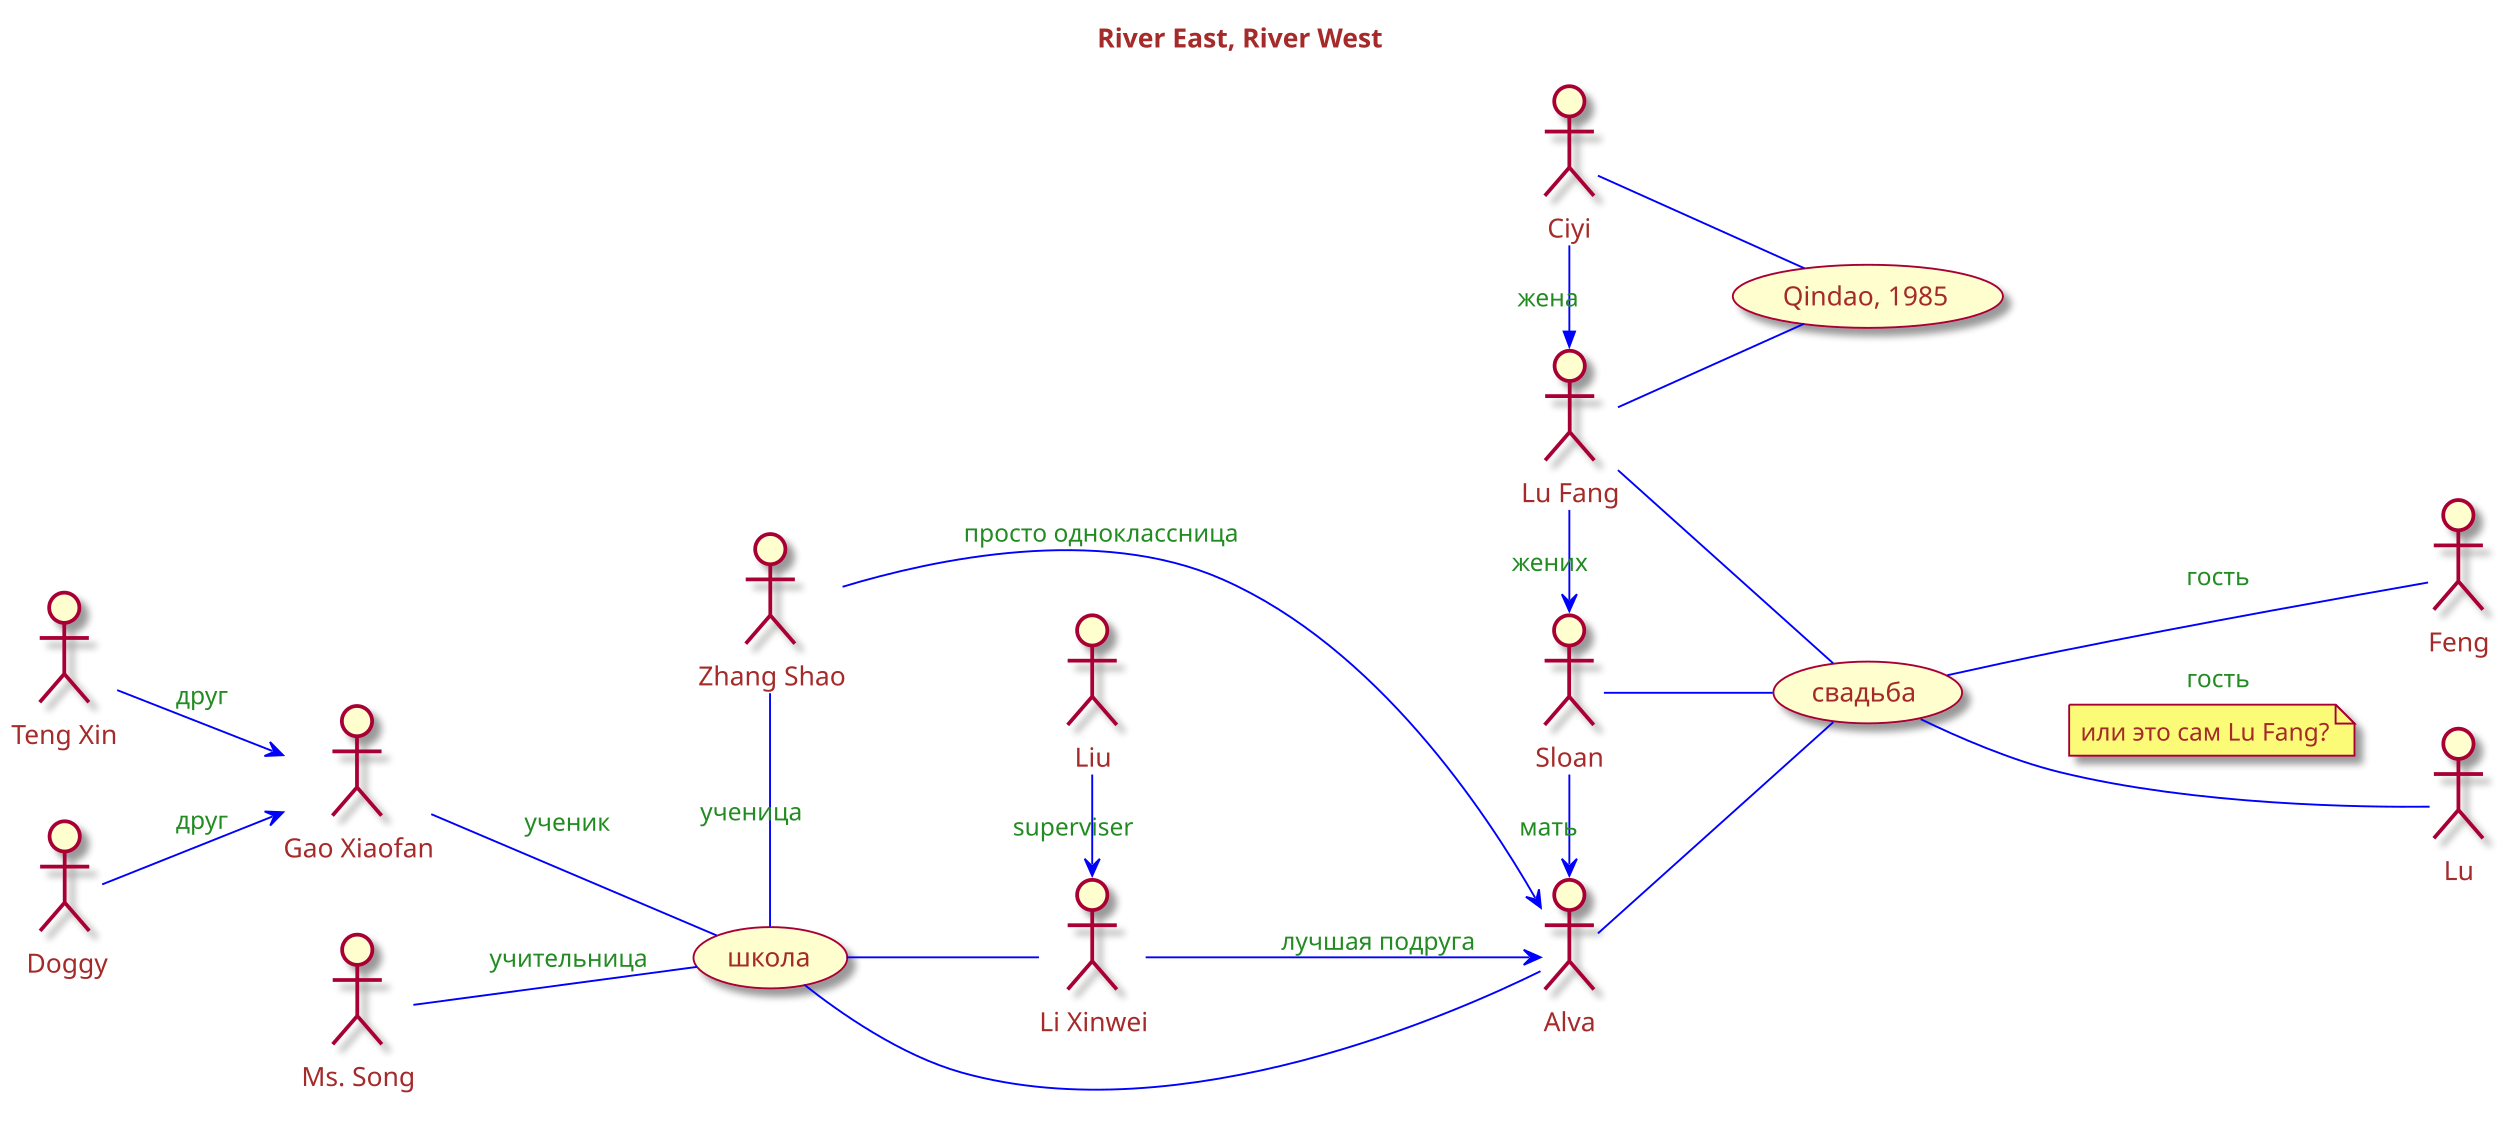
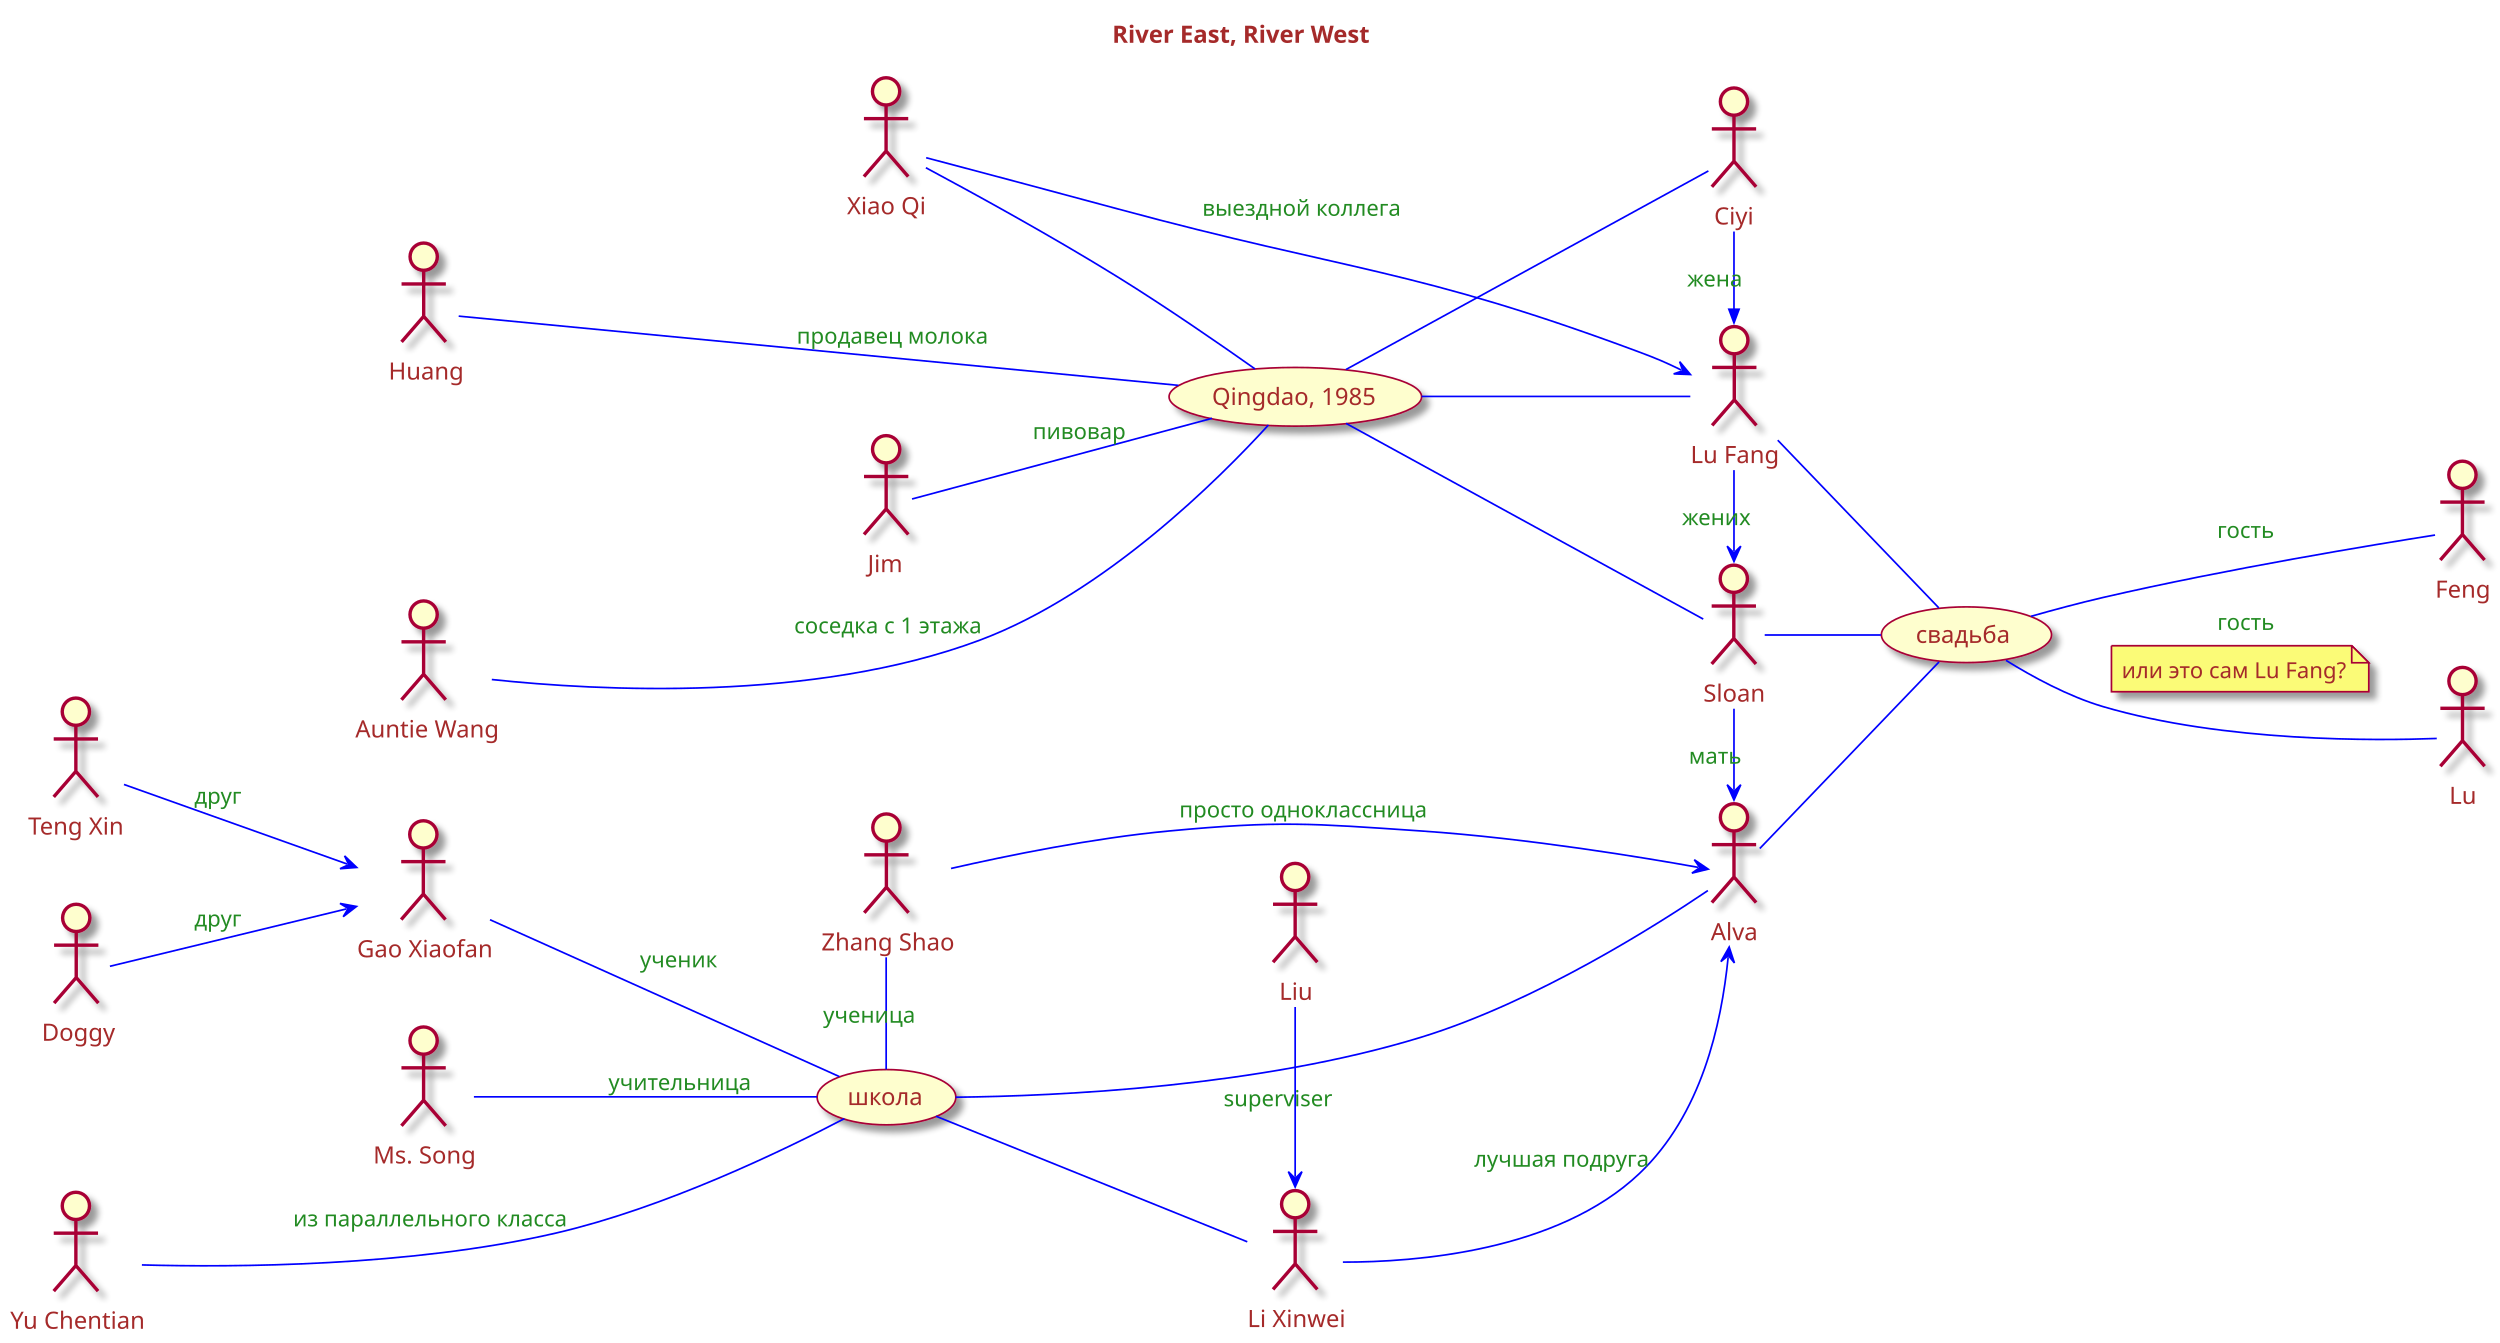
- <svg xmlns="http://www.w3.org/2000/svg" contentStyleType="text/css" height="607px" preserveAspectRatio="none" style="width:1323px;height:607px;" version="1.1" viewBox="0 0 1323 607" width="1323px" zoomAndPan="magnify">
+ <svg xmlns="http://www.w3.org/2000/svg" contentStyleType="text/css" height="788px" preserveAspectRatio="none" style="width:1467px;height:788px;" version="1.1" viewBox="0 0 1467 788" width="1467px" zoomAndPan="magnify">
  <defs>
-     <filter height="300%" id="f1rt67acgwlx1" width="300%" x="-1" y="-1">
+     <filter height="300%" id="f1nyz3xofox213" width="300%" x="-1" y="-1">
      <feGaussianBlur result="blurOut" stdDeviation="2.0" />
      <feColorMatrix in="blurOut" result="blurOut2" type="matrix" values="0 0 0 0 0 0 0 0 0 0 0 0 0 0 0 0 0 0 .4 0" />
      <feOffset dx="4.0" dy="4.0" in="blurOut2" result="blurOut3" />
      <feBlend in="SourceGraphic" in2="blurOut3" mode="normal" />
    </filter>
  </defs>
  <g>
-     <text fill="#A52A2A" font-family="sans-serif" font-size="14" font-weight="bold" lengthAdjust="spacing" textLength="148.62" x="580.645" y="25.107">River East, River West</text>
+     <text fill="#A52A2A" font-family="sans-serif" font-size="14" font-weight="bold" lengthAdjust="spacing" textLength="148.62" x="652.645" y="25.107">River East, River West</text>
    <g id="elem_Sloan">
-       <ellipse cx="830.403" cy="333.621" fill="#FEFECE" filter="url(#f1rt67acgwlx1)" rx="8" ry="8" style="stroke:#A80036;stroke-width:2.0;" />
-       <path d="M830.403,341.621 L830.403,368.621 M817.403,349.621 L843.403,349.621 M830.403,368.621 L817.403,383.621 M830.403,368.621 L843.403,383.621 " fill="none" filter="url(#f1rt67acgwlx1)" style="stroke:#A80036;stroke-width:2.0;" />
-       <text fill="#A52A2A" font-family="sans-serif" font-size="14" lengthAdjust="spacing" textLength="35.807" x="812.5" y="405.728">Sloan</text>
+       <ellipse cx="1017.403" cy="339.621" fill="#FEFECE" filter="url(#f1nyz3xofox213)" rx="8" ry="8" style="stroke:#A80036;stroke-width:2.0;" />
+       <path d="M1017.403,347.621 L1017.403,374.621 M1004.403,355.621 L1030.403,355.621 M1017.403,374.621 L1004.403,389.621 M1017.403,374.621 L1030.403,389.621 " fill="none" filter="url(#f1nyz3xofox213)" style="stroke:#A80036;stroke-width:2.0;" />
+       <text fill="#A52A2A" font-family="sans-serif" font-size="14" lengthAdjust="spacing" textLength="35.807" x="999.5" y="411.728">Sloan</text>
    </g>
    <g id="elem_Alva">
-       <ellipse cx="830.5" cy="473.621" fill="#FEFECE" filter="url(#f1rt67acgwlx1)" rx="8" ry="8" style="stroke:#A80036;stroke-width:2.0;" />
-       <path d="M830.5,481.621 L830.5,508.621 M817.5,489.621 L843.5,489.621 M830.5,508.621 L817.5,523.621 M830.5,508.621 L843.5,523.621 " fill="none" filter="url(#f1rt67acgwlx1)" style="stroke:#A80036;stroke-width:2.0;" />
-       <text fill="#A52A2A" font-family="sans-serif" font-size="14" lengthAdjust="spacing" textLength="27.234" x="816.883" y="545.729">Alva</text>
+       <ellipse cx="1017.5" cy="479.621" fill="#FEFECE" filter="url(#f1nyz3xofox213)" rx="8" ry="8" style="stroke:#A80036;stroke-width:2.0;" />
+       <path d="M1017.5,487.621 L1017.5,514.621 M1004.5,495.621 L1030.5,495.621 M1017.5,514.621 L1004.5,529.621 M1017.5,514.621 L1030.5,529.621 " fill="none" filter="url(#f1nyz3xofox213)" style="stroke:#A80036;stroke-width:2.0;" />
+       <text fill="#A52A2A" font-family="sans-serif" font-size="14" lengthAdjust="spacing" textLength="27.234" x="1003.883" y="551.729">Alva</text>
    </g>
    <g id="elem_Fang">
-       <ellipse cx="830.686" cy="193.621" fill="#FEFECE" filter="url(#f1rt67acgwlx1)" rx="8" ry="8" style="stroke:#A80036;stroke-width:2.0;" />
-       <path d="M830.686,201.621 L830.686,228.621 M817.686,209.621 L843.686,209.621 M830.686,228.621 L817.686,243.621 M830.686,228.621 L843.686,243.621 " fill="none" filter="url(#f1rt67acgwlx1)" style="stroke:#A80036;stroke-width:2.0;" />
-       <text fill="#A52A2A" font-family="sans-serif" font-size="14" lengthAdjust="spacing" textLength="51.372" x="805" y="265.728">Lu Fang</text>
+       <ellipse cx="1017.686" cy="199.621" fill="#FEFECE" filter="url(#f1nyz3xofox213)" rx="8" ry="8" style="stroke:#A80036;stroke-width:2.0;" />
+       <path d="M1017.686,207.621 L1017.686,234.621 M1004.686,215.621 L1030.686,215.621 M1017.686,234.621 L1004.686,249.621 M1017.686,234.621 L1030.686,249.621 " fill="none" filter="url(#f1nyz3xofox213)" style="stroke:#A80036;stroke-width:2.0;" />
+       <text fill="#A52A2A" font-family="sans-serif" font-size="14" lengthAdjust="spacing" textLength="51.372" x="992" y="271.728">Lu Fang</text>
    </g>
    <g id="elem_Li">
-       <ellipse cx="578.014" cy="473.621" fill="#FEFECE" filter="url(#f1rt67acgwlx1)" rx="8" ry="8" style="stroke:#A80036;stroke-width:2.0;" />
-       <path d="M578.014,481.621 L578.014,508.621 M565.014,489.621 L591.014,489.621 M578.014,508.621 L565.014,523.621 M578.014,508.621 L591.014,523.621 " fill="none" filter="url(#f1rt67acgwlx1)" style="stroke:#A80036;stroke-width:2.0;" />
-       <text fill="#A52A2A" font-family="sans-serif" font-size="14" lengthAdjust="spacing" textLength="56.027" x="550" y="545.729">Li Xinwei</text>
+       <ellipse cx="760.014" cy="706.621" fill="#FEFECE" filter="url(#f1nyz3xofox213)" rx="8" ry="8" style="stroke:#A80036;stroke-width:2.0;" />
+       <path d="M760.014,714.621 L760.014,741.621 M747.014,722.621 L773.014,722.621 M760.014,741.621 L747.014,756.621 M760.014,741.621 L773.014,756.621 " fill="none" filter="url(#f1nyz3xofox213)" style="stroke:#A80036;stroke-width:2.0;" />
+       <text fill="#A52A2A" font-family="sans-serif" font-size="14" lengthAdjust="spacing" textLength="56.027" x="732" y="778.729">Li Xinwei</text>
    </g>
    <g id="elem_свадьба">
-       <ellipse cx="988.42" cy="366.462" fill="#FEFECE" filter="url(#f1rt67acgwlx1)" rx="49.92" ry="16.341" style="stroke:#A80036;stroke-width:1.0;" />
-       <text fill="#A52A2A" font-family="sans-serif" font-size="14" lengthAdjust="spacing" textLength="53.491" x="958.675" y="371.266">свадьба</text>
+       <ellipse cx="1153.92" cy="372.462" fill="#FEFECE" filter="url(#f1nyz3xofox213)" rx="49.92" ry="16.341" style="stroke:#A80036;stroke-width:1.0;" />
+       <text fill="#A52A2A" font-family="sans-serif" font-size="14" lengthAdjust="spacing" textLength="53.491" x="1124.175" y="377.266">свадьба</text>
    </g>
    <g id="elem_Feng">
-       <ellipse cx="1300.955" cy="272.621" fill="#FEFECE" filter="url(#f1rt67acgwlx1)" rx="8" ry="8" style="stroke:#A80036;stroke-width:2.0;" />
-       <path d="M1300.955,280.621 L1300.955,307.621 M1287.955,288.621 L1313.955,288.621 M1300.955,307.621 L1287.955,322.621 M1300.955,307.621 L1313.955,322.621 " fill="none" filter="url(#f1rt67acgwlx1)" style="stroke:#A80036;stroke-width:2.0;" />
-       <text fill="#A52A2A" font-family="sans-serif" font-size="14" lengthAdjust="spacing" textLength="31.91" x="1285" y="344.728">Feng</text>
+       <ellipse cx="1444.955" cy="278.621" fill="#FEFECE" filter="url(#f1nyz3xofox213)" rx="8" ry="8" style="stroke:#A80036;stroke-width:2.0;" />
+       <path d="M1444.955,286.621 L1444.955,313.621 M1431.955,294.621 L1457.955,294.621 M1444.955,313.621 L1431.955,328.621 M1444.955,313.621 L1457.955,328.621 " fill="none" filter="url(#f1nyz3xofox213)" style="stroke:#A80036;stroke-width:2.0;" />
+       <text fill="#A52A2A" font-family="sans-serif" font-size="14" lengthAdjust="spacing" textLength="31.91" x="1429" y="350.728">Feng</text>
    </g>
    <g id="elem_Lu">
-       <ellipse cx="1301" cy="393.621" fill="#FEFECE" filter="url(#f1rt67acgwlx1)" rx="8" ry="8" style="stroke:#A80036;stroke-width:2.0;" />
-       <path d="M1301,401.621 L1301,428.621 M1288,409.621 L1314,409.621 M1301,428.621 L1288,443.621 M1301,428.621 L1314,443.621 " fill="none" filter="url(#f1rt67acgwlx1)" style="stroke:#A80036;stroke-width:2.0;" />
-       <text fill="#A52A2A" font-family="sans-serif" font-size="14" lengthAdjust="spacing" textLength="15.572" x="1293.214" y="465.728">Lu</text>
+       <ellipse cx="1445" cy="399.621" fill="#FEFECE" filter="url(#f1nyz3xofox213)" rx="8" ry="8" style="stroke:#A80036;stroke-width:2.0;" />
+       <path d="M1445,407.621 L1445,434.621 M1432,415.621 L1458,415.621 M1445,434.621 L1432,449.621 M1445,434.621 L1458,449.621 " fill="none" filter="url(#f1nyz3xofox213)" style="stroke:#A80036;stroke-width:2.0;" />
+       <text fill="#A52A2A" font-family="sans-serif" font-size="14" lengthAdjust="spacing" textLength="15.572" x="1437.214" y="471.728">Lu</text>
    </g>
    <g id="elem_школа">
-       <ellipse cx="407.693" cy="506.84" fill="#FEFECE" filter="url(#f1rt67acgwlx1)" rx="40.693" ry="16.219" style="stroke:#A80036;stroke-width:1.0;" />
-       <text fill="#A52A2A" font-family="sans-serif" font-size="14" lengthAdjust="spacing" textLength="41.098" x="384.791" y="511.462">школа</text>
+       <ellipse cx="520.193" cy="643.84" fill="#FEFECE" filter="url(#f1nyz3xofox213)" rx="40.693" ry="16.219" style="stroke:#A80036;stroke-width:1.0;" />
+       <text fill="#A52A2A" font-family="sans-serif" font-size="14" lengthAdjust="spacing" textLength="41.098" x="497.291" y="648.462">школа</text>
    </g>
    <g id="elem_Zhang">
-       <ellipse cx="407.641" cy="290.621" fill="#FEFECE" filter="url(#f1rt67acgwlx1)" rx="8" ry="8" style="stroke:#A80036;stroke-width:2.0;" />
-       <path d="M407.641,298.621 L407.641,325.621 M394.641,306.621 L420.641,306.621 M407.641,325.621 L394.641,340.621 M407.641,325.621 L420.641,340.621 " fill="none" filter="url(#f1rt67acgwlx1)" style="stroke:#A80036;stroke-width:2.0;" />
-       <text fill="#A52A2A" font-family="sans-serif" font-size="14" lengthAdjust="spacing" textLength="76.282" x="369.5" y="362.728">Zhang Shao</text>
+       <ellipse cx="520.141" cy="485.621" fill="#FEFECE" filter="url(#f1nyz3xofox213)" rx="8" ry="8" style="stroke:#A80036;stroke-width:2.0;" />
+       <path d="M520.141,493.621 L520.141,520.621 M507.141,501.621 L533.141,501.621 M520.141,520.621 L507.141,535.621 M520.141,520.621 L533.141,535.621 " fill="none" filter="url(#f1nyz3xofox213)" style="stroke:#A80036;stroke-width:2.0;" />
+       <text fill="#A52A2A" font-family="sans-serif" font-size="14" lengthAdjust="spacing" textLength="76.282" x="482" y="557.729">Zhang Shao</text>
    </g>
    <g id="elem_Gao">
-       <ellipse cx="188.917" cy="381.621" fill="#FEFECE" filter="url(#f1rt67acgwlx1)" rx="8" ry="8" style="stroke:#A80036;stroke-width:2.0;" />
-       <path d="M188.917,389.621 L188.917,416.621 M175.917,397.621 L201.917,397.621 M188.917,416.621 L175.917,431.621 M188.917,416.621 L201.917,431.621 " fill="none" filter="url(#f1rt67acgwlx1)" style="stroke:#A80036;stroke-width:2.0;" />
-       <text fill="#A52A2A" font-family="sans-serif" font-size="14" lengthAdjust="spacing" textLength="77.834" x="150" y="453.728">Gao Xiaofan</text>
+       <ellipse cx="248.417" cy="489.621" fill="#FEFECE" filter="url(#f1nyz3xofox213)" rx="8" ry="8" style="stroke:#A80036;stroke-width:2.0;" />
+       <path d="M248.417,497.621 L248.417,524.621 M235.417,505.621 L261.417,505.621 M248.417,524.621 L235.417,539.621 M248.417,524.621 L261.417,539.621 " fill="none" filter="url(#f1nyz3xofox213)" style="stroke:#A80036;stroke-width:2.0;" />
+       <text fill="#A52A2A" font-family="sans-serif" font-size="14" lengthAdjust="spacing" textLength="77.834" x="209.5" y="561.729">Gao Xiaofan</text>
    </g>
    <g id="elem_Song">
-       <ellipse cx="189.069" cy="502.621" fill="#FEFECE" filter="url(#f1rt67acgwlx1)" rx="8" ry="8" style="stroke:#A80036;stroke-width:2.0;" />
-       <path d="M189.069,510.621 L189.069,537.621 M176.069,518.621 L202.069,518.621 M189.069,537.621 L176.069,552.621 M189.069,537.621 L202.069,552.621 " fill="none" filter="url(#f1rt67acgwlx1)" style="stroke:#A80036;stroke-width:2.0;" />
-       <text fill="#A52A2A" font-family="sans-serif" font-size="14" lengthAdjust="spacing" textLength="59.138" x="159.5" y="574.729">Ms. Song</text>
+       <ellipse cx="248.569" cy="610.621" fill="#FEFECE" filter="url(#f1nyz3xofox213)" rx="8" ry="8" style="stroke:#A80036;stroke-width:2.0;" />
+       <path d="M248.569,618.621 L248.569,645.621 M235.569,626.621 L261.569,626.621 M248.569,645.621 L235.569,660.621 M248.569,645.621 L261.569,660.621 " fill="none" filter="url(#f1nyz3xofox213)" style="stroke:#A80036;stroke-width:2.0;" />
+       <text fill="#A52A2A" font-family="sans-serif" font-size="14" lengthAdjust="spacing" textLength="59.138" x="219" y="682.729">Ms. Song</text>
    </g>
    <g id="elem_Liu">
-       <ellipse cx="578" cy="333.621" fill="#FEFECE" filter="url(#f1rt67acgwlx1)" rx="8" ry="8" style="stroke:#A80036;stroke-width:2.0;" />
-       <path d="M578,341.621 L578,368.621 M565,349.621 L591,349.621 M578,368.621 L565,383.621 M578,368.621 L591,383.621 " fill="none" filter="url(#f1rt67acgwlx1)" style="stroke:#A80036;stroke-width:2.0;" />
-       <text fill="#A52A2A" font-family="sans-serif" font-size="14" lengthAdjust="spacing" textLength="18.683" x="568.659" y="405.728">Liu</text>
+       <ellipse cx="760" cy="514.621" fill="#FEFECE" filter="url(#f1nyz3xofox213)" rx="8" ry="8" style="stroke:#A80036;stroke-width:2.0;" />
+       <path d="M760,522.621 L760,549.621 M747,530.621 L773,530.621 M760,549.621 L747,564.621 M760,549.621 L773,564.621 " fill="none" filter="url(#f1nyz3xofox213)" style="stroke:#A80036;stroke-width:2.0;" />
+       <text fill="#A52A2A" font-family="sans-serif" font-size="14" lengthAdjust="spacing" textLength="18.683" x="750.659" y="586.729">Liu</text>
    </g>
    <g id="elem_Teng">
-       <ellipse cx="34.017" cy="321.621" fill="#FEFECE" filter="url(#f1rt67acgwlx1)" rx="8" ry="8" style="stroke:#A80036;stroke-width:2.0;" />
-       <path d="M34.017,329.621 L34.017,356.621 M21.017,337.621 L47.017,337.621 M34.017,356.621 L21.017,371.621 M34.017,356.621 L47.017,371.621 " fill="none" filter="url(#f1rt67acgwlx1)" style="stroke:#A80036;stroke-width:2.0;" />
-       <text fill="#A52A2A" font-family="sans-serif" font-size="14" lengthAdjust="spacing" textLength="56.034" x="6" y="393.728">Teng Xin</text>
+       <ellipse cx="44.517" cy="417.621" fill="#FEFECE" filter="url(#f1nyz3xofox213)" rx="8" ry="8" style="stroke:#A80036;stroke-width:2.0;" />
+       <path d="M44.517,425.621 L44.517,452.621 M31.517,433.621 L57.517,433.621 M44.517,452.621 L31.517,467.621 M44.517,452.621 L57.517,467.621 " fill="none" filter="url(#f1nyz3xofox213)" style="stroke:#A80036;stroke-width:2.0;" />
+       <text fill="#A52A2A" font-family="sans-serif" font-size="14" lengthAdjust="spacing" textLength="56.034" x="16.5" y="489.728">Teng Xin</text>
    </g>
    <g id="elem_Doggy">
-       <ellipse cx="34.234" cy="442.621" fill="#FEFECE" filter="url(#f1rt67acgwlx1)" rx="8" ry="8" style="stroke:#A80036;stroke-width:2.0;" />
-       <path d="M34.234,450.621 L34.234,477.621 M21.234,458.621 L47.234,458.621 M34.234,477.621 L21.234,492.621 M34.234,477.621 L47.234,492.621 " fill="none" filter="url(#f1rt67acgwlx1)" style="stroke:#A80036;stroke-width:2.0;" />
-       <text fill="#A52A2A" font-family="sans-serif" font-size="14" lengthAdjust="spacing" textLength="40.469" x="14" y="514.729">Doggy</text>
+       <ellipse cx="44.734" cy="538.621" fill="#FEFECE" filter="url(#f1nyz3xofox213)" rx="8" ry="8" style="stroke:#A80036;stroke-width:2.0;" />
+       <path d="M44.734,546.621 L44.734,573.621 M31.734,554.621 L57.734,554.621 M44.734,573.621 L31.734,588.621 M44.734,573.621 L57.734,588.621 " fill="none" filter="url(#f1nyz3xofox213)" style="stroke:#A80036;stroke-width:2.0;" />
+       <text fill="#A52A2A" font-family="sans-serif" font-size="14" lengthAdjust="spacing" textLength="40.469" x="24.5" y="610.729">Doggy</text>
    </g>
    <g id="elem_Ciyi">
-       <ellipse cx="830.5" cy="53.621" fill="#FEFECE" filter="url(#f1rt67acgwlx1)" rx="8" ry="8" style="stroke:#A80036;stroke-width:2.0;" />
-       <path d="M830.5,61.621 L830.5,88.621 M817.5,69.621 L843.5,69.621 M830.5,88.621 L817.5,103.621 M830.5,88.621 L843.5,103.621 " fill="none" filter="url(#f1rt67acgwlx1)" style="stroke:#A80036;stroke-width:2.0;" />
-       <text fill="#A52A2A" font-family="sans-serif" font-size="14" lengthAdjust="spacing" textLength="23.331" x="818.835" y="125.728">Ciyi</text>
+       <ellipse cx="1017.5" cy="59.621" fill="#FEFECE" filter="url(#f1nyz3xofox213)" rx="8" ry="8" style="stroke:#A80036;stroke-width:2.0;" />
+       <path d="M1017.5,67.621 L1017.5,94.621 M1004.5,75.621 L1030.5,75.621 M1017.5,94.621 L1004.5,109.621 M1017.5,94.621 L1030.5,109.621 " fill="none" filter="url(#f1nyz3xofox213)" style="stroke:#A80036;stroke-width:2.0;" />
+       <text fill="#A52A2A" font-family="sans-serif" font-size="14" lengthAdjust="spacing" textLength="23.331" x="1005.835" y="131.728">Ciyi</text>
    </g>
    <g id="elem_Qingdao">
-       <ellipse cx="988.478" cy="156.817" fill="#FEFECE" filter="url(#f1rt67acgwlx1)" rx="71.478" ry="16.696" style="stroke:#A80036;stroke-width:1.0;" />
-       <text fill="#A52A2A" font-family="sans-serif" font-size="14" lengthAdjust="spacing" textLength="84.068" x="943.444" y="161.62">Qindao, 1985</text>
+       <ellipse cx="760.099" cy="232.841" fill="#FEFECE" filter="url(#f1nyz3xofox213)" rx="74.099" ry="17.22" style="stroke:#A80036;stroke-width:1.0;" />
+       <text fill="#A52A2A" font-family="sans-serif" font-size="14" lengthAdjust="spacing" textLength="91.855" x="711.172" y="237.645">Qingdao, 1985</text>
+     </g>
+     <g id="elem_Huang">
+       <ellipse cx="248.627" cy="150.621" fill="#FEFECE" filter="url(#f1nyz3xofox213)" rx="8" ry="8" style="stroke:#A80036;stroke-width:2.0;" />
+       <path d="M248.627,158.621 L248.627,185.621 M235.627,166.621 L261.627,166.621 M248.627,185.621 L235.627,200.621 M248.627,185.621 L261.627,200.621 " fill="none" filter="url(#f1nyz3xofox213)" style="stroke:#A80036;stroke-width:2.0;" />
+       <text fill="#A52A2A" font-family="sans-serif" font-size="14" lengthAdjust="spacing" textLength="41.255" x="228" y="222.728">Huang</text>
+     </g>
+     <g id="elem_Qi">
+       <ellipse cx="519.955" cy="53.621" fill="#FEFECE" filter="url(#f1nyz3xofox213)" rx="8" ry="8" style="stroke:#A80036;stroke-width:2.0;" />
+       <path d="M519.955,61.621 L519.955,88.621 M506.955,69.621 L532.955,69.621 M519.955,88.621 L506.955,103.621 M519.955,88.621 L532.955,103.621 " fill="none" filter="url(#f1nyz3xofox213)" style="stroke:#A80036;stroke-width:2.0;" />
+       <text fill="#A52A2A" font-family="sans-serif" font-size="14" lengthAdjust="spacing" textLength="45.91" x="497" y="125.728">Xiao Qi</text>
+     </g>
+     <g id="elem_Jim">
+       <ellipse cx="520" cy="263.621" fill="#FEFECE" filter="url(#f1nyz3xofox213)" rx="8" ry="8" style="stroke:#A80036;stroke-width:2.0;" />
+       <path d="M520,271.621 L520,298.621 M507,279.621 L533,279.621 M520,298.621 L507,313.621 M520,298.621 L533,313.621 " fill="none" filter="url(#f1nyz3xofox213)" style="stroke:#A80036;stroke-width:2.0;" />
+       <text fill="#A52A2A" font-family="sans-serif" font-size="14" lengthAdjust="spacing" textLength="21.773" x="509.114" y="335.728">Jim</text>
+     </g>
+     <g id="elem_Wang">
+       <ellipse cx="248.579" cy="360.621" fill="#FEFECE" filter="url(#f1nyz3xofox213)" rx="8" ry="8" style="stroke:#A80036;stroke-width:2.0;" />
+       <path d="M248.579,368.621 L248.579,395.621 M235.579,376.621 L261.579,376.621 M248.579,395.621 L235.579,410.621 M248.579,395.621 L261.579,410.621 " fill="none" filter="url(#f1nyz3xofox213)" style="stroke:#A80036;stroke-width:2.0;" />
+       <text fill="#A52A2A" font-family="sans-serif" font-size="14" lengthAdjust="spacing" textLength="80.158" x="208.5" y="432.728">Auntie Wang</text>
+     </g>
+     <g id="elem_Yu">
+       <ellipse cx="44.527" cy="707.621" fill="#FEFECE" filter="url(#f1nyz3xofox213)" rx="8" ry="8" style="stroke:#A80036;stroke-width:2.0;" />
+       <path d="M44.527,715.621 L44.527,742.621 M31.527,723.621 L57.527,723.621 M44.527,742.621 L31.527,757.621 M44.527,742.621 L57.527,757.621 " fill="none" filter="url(#f1nyz3xofox213)" style="stroke:#A80036;stroke-width:2.0;" />
+       <text fill="#A52A2A" font-family="sans-serif" font-size="14" lengthAdjust="spacing" textLength="77.055" x="6" y="779.729">Yu Chentian</text>
    </g>
    <g id="link_Sloan_Alva">
-       <path d="M830.5,409.871 C830.5,426.911 830.5,440.441 830.5,457.471 " fill="none" id="Sloan-to-Alva" style="stroke:#0000FF;stroke-width:1.0;" />
-       <polygon fill="#0000FF" points="830.5,463.471,834.5,454.471,830.5,458.471,826.5,454.471,830.5,463.471" style="stroke:#0000FF;stroke-width:1.0;" />
-       <text fill="#228B22" font-family="sans-serif" font-size="13" lengthAdjust="spacing" textLength="28.895" x="804" y="442.149">мать</text>
+       <path d="M1017.5,415.871 C1017.5,432.911 1017.5,446.441 1017.5,463.471 " fill="none" id="Sloan-to-Alva" style="stroke:#0000FF;stroke-width:1.0;" />
+       <polygon fill="#0000FF" points="1017.5,469.471,1021.5,460.471,1017.5,464.471,1013.5,460.471,1017.5,469.471" style="stroke:#0000FF;stroke-width:1.0;" />
+       <text fill="#228B22" font-family="sans-serif" font-size="13" lengthAdjust="spacing" textLength="28.895" x="991" y="448.149">мать</text>
    </g>
    <g id="link_Fang_Sloan">
-       <path d="M830.5,269.871 C830.5,286.911 830.5,300.441 830.5,317.471 " fill="none" id="Fang-to-Sloan" style="stroke:#0000FF;stroke-width:1.0;" />
-       <polygon fill="#0000FF" points="830.5,323.471,834.5,314.471,830.5,318.471,826.5,314.471,830.5,323.471" style="stroke:#0000FF;stroke-width:1.0;" />
-       <text fill="#228B22" font-family="sans-serif" font-size="13" lengthAdjust="spacing" textLength="36.867" x="800" y="302.149">жених</text>
+       <path d="M1017.5,275.871 C1017.5,292.911 1017.5,306.441 1017.5,323.471 " fill="none" id="Fang-to-Sloan" style="stroke:#0000FF;stroke-width:1.0;" />
+       <polygon fill="#0000FF" points="1017.5,329.471,1021.5,320.471,1017.5,324.471,1013.5,320.471,1017.5,329.471" style="stroke:#0000FF;stroke-width:1.0;" />
+       <text fill="#228B22" font-family="sans-serif" font-size="13" lengthAdjust="spacing" textLength="36.867" x="987" y="308.149">жених</text>
    </g>
    <g id="link_Fang_свадьба">
-       <path d="M856.22,248.801 C888.01,277.331 942.41,326.151 970.14,351.041 " fill="none" id="Fang-свадьба" style="stroke:#0000FF;stroke-width:1.0;" />
+       <path d="M1043.17,258.301 C1070.77,287.031 1114.64,332.691 1137.69,356.691 " fill="none" id="Fang-свадьба" style="stroke:#0000FF;stroke-width:1.0;" />
    </g>
    <g id="link_Sloan_свадьба">
-       <path d="M848.79,366.621 C870.21,366.621 907.61,366.621 938.18,366.621 " fill="none" id="Sloan-свадьба" style="stroke:#0000FF;stroke-width:1.0;" />
+       <path d="M1035.53,372.621 C1052.64,372.621 1079.82,372.621 1103.73,372.621 " fill="none" id="Sloan-свадьба" style="stroke:#0000FF;stroke-width:1.0;" />
    </g>
    <g id="link_Alva_свадьба">
-       <path d="M845.62,493.951 C874.27,468.241 939.15,410.011 970.25,382.101 " fill="none" id="Alva-свадьба" style="stroke:#0000FF;stroke-width:1.0;" />
+       <path d="M1032.64,497.901 C1058.13,471.371 1111.59,415.731 1137.82,388.421 " fill="none" id="Alva-свадьба" style="stroke:#0000FF;stroke-width:1.0;" />
    </g>
    <g id="link_свадьба_Feng">
-       <path d="M1030.51,357.331 C1048.71,353.291 1070.39,348.591 1090,344.621 C1162.87,329.881 1250.41,314.311 1284.94,308.251 " fill="none" id="свадьба-Feng" style="stroke:#0000FF;stroke-width:1.0;" />
-       <text fill="#228B22" font-family="sans-serif" font-size="13" lengthAdjust="spacing" textLength="31.199" x="1157" y="309.649">гость</text>
+       <path d="M1191.8,361.651 C1205.04,357.891 1220.13,353.831 1234,350.621 C1306.43,333.841 1394.22,319.421 1428.88,313.961 " fill="none" id="свадьба-Feng" style="stroke:#0000FF;stroke-width:1.0;" />
+       <text fill="#228B22" font-family="sans-serif" font-size="13" lengthAdjust="spacing" textLength="31.199" x="1301" y="315.649">гость</text>
    </g>
    <g id="link_свадьба_Lu">
-       <path d="M1016.44,380.581 C1036.25,390.171 1064.11,402.261 1090,408.621 C1161.96,426.281 1251.48,427.261 1285.75,426.901 " fill="none" id="свадьба-Lu" style="stroke:#0000FF;stroke-width:1.0;" />
-       <text fill="#228B22" font-family="sans-serif" font-size="13" lengthAdjust="spacing" textLength="31.199" x="1157.082" y="363.649">гость</text>
-       <path d="M1095,372.912 L1095,399.912 L1246,399.912 L1246,382.912 L1236,372.912 L1095,372.912 " fill="#FBFB77" filter="url(#f1rt67acgwlx1)" style="stroke:#A80036;stroke-width:1.0;" />
-       <path d="M1236,372.912 L1236,382.912 L1246,382.912 L1236,372.912 " fill="#FBFB77" style="stroke:#A80036;stroke-width:1.0;" />
-       <text fill="#A52A2A" font-family="sans-serif" font-size="13" lengthAdjust="spacing" textLength="130.362" x="1101" y="391.94">или это сам Lu Fang?</text>
+       <path d="M1177.11,387.501 C1192.4,396.991 1213.59,408.591 1234,414.621 C1305.24,435.651 1395.55,434.651 1429.88,433.331 " fill="none" id="свадьба-Lu" style="stroke:#0000FF;stroke-width:1.0;" />
+       <text fill="#228B22" font-family="sans-serif" font-size="13" lengthAdjust="spacing" textLength="31.199" x="1301.082" y="369.649">гость</text>
+       <path d="M1239,378.912 L1239,405.912 L1390,405.912 L1390,388.912 L1380,378.912 L1239,378.912 " fill="#FBFB77" filter="url(#f1nyz3xofox213)" style="stroke:#A80036;stroke-width:1.0;" />
+       <path d="M1380,378.912 L1380,388.912 L1390,388.912 L1380,378.912 " fill="#FBFB77" style="stroke:#A80036;stroke-width:1.0;" />
+       <text fill="#A52A2A" font-family="sans-serif" font-size="13" lengthAdjust="spacing" textLength="130.362" x="1245" y="397.94">или это сам Lu Fang?</text>
    </g>
    <g id="link_Li_Alva">
-       <path d="M606.28,506.621 C659.42,506.621 769.08,506.621 809.34,506.621 " fill="none" id="Li-to-Alva" style="stroke:#0000FF;stroke-width:1.0;" />
-       <polygon fill="#0000FF" points="815.34,506.621,806.34,502.621,810.34,506.621,806.34,510.621,815.34,506.621" style="stroke:#0000FF;stroke-width:1.0;" />
-       <text fill="#228B22" font-family="sans-serif" font-size="13" lengthAdjust="spacing" textLength="96.726" x="678" y="502.649">лучшая подруга</text>
+       <path d="M788.01,740.611 C830.69,740.661 913.83,734.361 962,688.621 C998.42,654.041 1010.07,601.651 1014.09,561.681 " fill="none" id="Li-to-Alva" style="stroke:#0000FF;stroke-width:1.0;" />
+       <polygon fill="#0000FF" points="1014.69,555.711,1009.809,564.266,1014.19,560.686,1017.769,565.066,1014.69,555.711" style="stroke:#0000FF;stroke-width:1.0;" />
+       <text fill="#228B22" font-family="sans-serif" font-size="13" lengthAdjust="spacing" textLength="96.726" x="865" y="684.649">лучшая подруга</text>
    </g>
    <g id="link_школа_Alva">
-       <path d="M425.62,521.101 C444.59,536.101 476.76,558.601 509,567.621 C625.19,600.121 769.91,536.311 815.24,513.961 " fill="none" id="школа-Alva" style="stroke:#0000FF;stroke-width:1.0;" />
+       <path d="M560.74,643.851 C621.12,643.181 739,637.781 834,608.621 C901.08,588.031 972.42,542.701 1002.18,522.581 " fill="none" id="школа-Alva" style="stroke:#0000FF;stroke-width:1.0;" />
    </g>
    <g id="link_школа_Li">
-       <path d="M448.01,506.621 C479.33,506.621 522.27,506.621 549.83,506.621 " fill="none" id="школа-Li" style="stroke:#0000FF;stroke-width:1.0;" />
+       <path d="M549.24,655.011 C595.41,673.631 686.47,710.371 731.9,728.691 " fill="none" id="школа-Li" style="stroke:#0000FF;stroke-width:1.0;" />
    </g>
    <g id="link_Zhang_Alva">
-       <path d="M445.89,310.531 C494.48,295.791 580.92,277.461 647,306.621 C728.49,342.581 786.355,429.686 812.465,475.216 " fill="none" id="Zhang-to-Alva" style="stroke:#0000FF;stroke-width:1.0;" />
-       <polygon fill="#0000FF" points="815.45,480.421,814.443,470.624,812.963,476.084,807.503,474.604,815.45,480.421" style="stroke:#0000FF;stroke-width:1.0;" />
-       <text fill="#228B22" font-family="sans-serif" font-size="13" lengthAdjust="spacing" textLength="136.64" x="510" y="286.649">просто одноклассница</text>
+       <path d="M558.07,509.611 C591.33,502.021 641.6,491.761 686,487.621 C751.49,481.521 768.37,483.151 834,487.621 C897.17,491.931 965.894,503.472 996.464,508.952 " fill="none" id="Zhang-to-Alva" style="stroke:#0000FF;stroke-width:1.0;" />
+       <polygon fill="#0000FF" points="1002.37,510.011,994.217,504.486,997.448,509.129,992.805,512.36,1002.37,510.011" style="stroke:#0000FF;stroke-width:1.0;" />
+       <text fill="#228B22" font-family="sans-serif" font-size="13" lengthAdjust="spacing" textLength="136.64" x="692" y="479.649">просто одноклассница</text>
    </g>
    <g id="link_Zhang_школа">
-       <path d="M407.5,366.831 C407.5,406.421 407.5,462.911 407.5,490.381 " fill="none" id="Zhang-школа" style="stroke:#0000FF;stroke-width:1.0;" />
-       <text fill="#228B22" font-family="sans-serif" font-size="13" lengthAdjust="spacing" textLength="49.62" x="370.5" y="434.149">ученица</text>
+       <path d="M520,561.771 C520,584.491 520,610.981 520,627.531 " fill="none" id="Zhang-школа" style="stroke:#0000FF;stroke-width:1.0;" />
+       <text fill="#228B22" font-family="sans-serif" font-size="13" lengthAdjust="spacing" textLength="49.62" x="483" y="600.149">ученица</text>
    </g>
    <g id="link_Liu_Li">
-       <path d="M578,409.871 C578,426.911 578,440.441 578,457.471 " fill="none" id="Liu-to-Li" style="stroke:#0000FF;stroke-width:1.0;" />
-       <polygon fill="#0000FF" points="578,463.471,582,454.471,578,458.471,574,454.471,578,463.471" style="stroke:#0000FF;stroke-width:1.0;" />
-       <text fill="#228B22" font-family="sans-serif" font-size="13" lengthAdjust="spacing" textLength="59.966" x="536" y="442.149">superviser</text>
+       <path d="M760,590.901 C760,622.451 760,659.021 760,690.531 " fill="none" id="Liu-to-Li" style="stroke:#0000FF;stroke-width:1.0;" />
+       <polygon fill="#0000FF" points="760,696.531,764,687.531,760,691.531,756,687.531,760,696.531" style="stroke:#0000FF;stroke-width:1.0;" />
+       <text fill="#228B22" font-family="sans-serif" font-size="13" lengthAdjust="spacing" textLength="59.966" x="718" y="649.149">superviser</text>
    </g>
    <g id="link_Song_школа">
-       <path d="M218.75,531.771 C257.4,526.591 326.18,517.381 368.9,511.661 " fill="none" id="Song-школа" style="stroke:#0000FF;stroke-width:1.0;" />
-       <text fill="#228B22" font-family="sans-serif" font-size="13" lengthAdjust="spacing" textLength="77.194" x="259" y="511.649">учительница</text>
+       <path d="M278.09,643.621 C326.45,643.621 424.49,643.621 479.43,643.621 " fill="none" id="Song-школа" style="stroke:#0000FF;stroke-width:1.0;" />
+       <text fill="#228B22" font-family="sans-serif" font-size="13" lengthAdjust="spacing" textLength="77.194" x="357" y="639.649">учительница</text>
    </g>
    <g id="link_Gao_школа">
-       <path d="M228.21,430.861 C271.54,449.271 341.13,478.841 379.29,495.061 " fill="none" id="Gao-школа" style="stroke:#0000FF;stroke-width:1.0;" />
-       <text fill="#228B22" font-family="sans-serif" font-size="13" lengthAdjust="spacing" textLength="40.631" x="277.5" y="439.649">ученик</text>
+       <path d="M287.54,539.701 C342.97,564.581 444.53,610.181 492.53,631.741 " fill="none" id="Gao-школа" style="stroke:#0000FF;stroke-width:1.0;" />
+       <text fill="#228B22" font-family="sans-serif" font-size="13" lengthAdjust="spacing" textLength="40.631" x="375.5" y="567.649">ученик</text>
    </g>
    <g id="link_Teng_Gao">
-       <path d="M62,365.211 C86.36,374.761 116.885,386.729 144.205,397.45 " fill="none" id="Teng-to-Gao" style="stroke:#0000FF;stroke-width:1.0;" />
-       <polygon fill="#0000FF" points="149.79,399.641,142.873,392.63,145.136,397.815,139.951,400.077,149.79,399.641" style="stroke:#0000FF;stroke-width:1.0;" />
-       <text fill="#228B22" font-family="sans-serif" font-size="13" lengthAdjust="spacing" textLength="26.057" x="93" y="372.649">друг</text>
+       <path d="M72.74,460.331 C107.96,472.881 163.818,492.796 203.678,507.006 " fill="none" id="Teng-to-Gao" style="stroke:#0000FF;stroke-width:1.0;" />
+       <polygon fill="#0000FF" points="209.33,509.021,202.196,502.231,204.62,507.342,199.509,509.767,209.33,509.021" style="stroke:#0000FF;stroke-width:1.0;" />
+       <text fill="#228B22" font-family="sans-serif" font-size="13" lengthAdjust="spacing" textLength="26.057" x="114" y="471.649">друг</text>
    </g>
    <g id="link_Doggy_Gao">
-       <path d="M54.07,468.021 C77.94,458.501 113.816,444.192 144.306,432.042 " fill="none" id="Doggy-to-Gao" style="stroke:#0000FF;stroke-width:1.0;" />
-       <polygon fill="#0000FF" points="149.88,429.821,140.039,429.437,145.235,431.672,143,436.869,149.88,429.821" style="stroke:#0000FF;stroke-width:1.0;" />
-       <text fill="#228B22" font-family="sans-serif" font-size="13" lengthAdjust="spacing" textLength="26.057" x="93" y="438.649">друг</text>
+       <path d="M64.5,567.011 C97.5,559.011 160.169,543.806 203.359,533.326 " fill="none" id="Doggy-to-Gao" style="stroke:#0000FF;stroke-width:1.0;" />
+       <polygon fill="#0000FF" points="209.19,531.911,199.501,530.146,204.331,533.09,201.387,537.92,209.19,531.911" style="stroke:#0000FF;stroke-width:1.0;" />
+       <text fill="#228B22" font-family="sans-serif" font-size="13" lengthAdjust="spacing" textLength="26.057" x="114" y="543.649">друг</text>
    </g>
    <g id="link_Ciyi_Fang">
-       <path d="M830.5,129.871 C830.5,146.911 830.5,158.441 830.5,175.471 " fill="none" id="Ciyi-to-Fang" style="stroke:#0000FF;stroke-width:1.0;" />
-       <polygon fill="#0000FF" points="830.5,183.471,833.5,175.471,827.5,175.471,830.5,183.471" style="stroke:#0000FF;stroke-width:1.0;" />
-       <text fill="#228B22" font-family="sans-serif" font-size="13" lengthAdjust="spacing" textLength="30.335" x="803" y="162.149">жена</text>
-     </g>
-     <g id="link_Ciyi_Qingdao">
-       <path d="M845.62,92.961 C870.14,103.961 921.22,126.881 954.92,142.001 " fill="none" id="Ciyi-Qingdao" style="stroke:#0000FF;stroke-width:1.0;" />
-     </g>
-     <g id="link_Fang_Qingdao">
-       <path d="M856.22,215.531 C882.85,203.581 925.36,184.501 954.76,171.311 " fill="none" id="Fang-Qingdao" style="stroke:#0000FF;stroke-width:1.0;" />
+       <path d="M1017.5,135.871 C1017.5,152.911 1017.5,164.441 1017.5,181.471 " fill="none" id="Ciyi-to-Fang" style="stroke:#0000FF;stroke-width:1.0;" />
+       <polygon fill="#0000FF" points="1017.5,189.471,1020.5,181.471,1014.5,181.471,1017.5,189.471" style="stroke:#0000FF;stroke-width:1.0;" />
+       <text fill="#228B22" font-family="sans-serif" font-size="13" lengthAdjust="spacing" textLength="30.335" x="990" y="168.149">жена</text>
+     </g>
+     <g id="link_Qingdao_Ciyi">
+       <path d="M789.81,216.831 C844.63,186.801 962.05,122.451 1002.48,100.301 " fill="none" id="Qingdao-Ciyi" style="stroke:#0000FF;stroke-width:1.0;" />
+     </g>
+     <g id="link_Qingdao_Fang">
+       <path d="M834.22,232.621 C887.3,232.621 955.85,232.621 991.88,232.621 " fill="none" id="Qingdao-Fang" style="stroke:#0000FF;stroke-width:1.0;" />
+     </g>
+     <g id="link_Qingdao_Sloan">
+       <path d="M789.81,248.411 C843.32,277.731 956.5,339.741 999.47,363.291 " fill="none" id="Qingdao-Sloan" style="stroke:#0000FF;stroke-width:1.0;" />
+     </g>
+     <g id="link_Huang_Qingdao">
+       <path d="M269.16,185.511 C338.56,192.191 574.2,214.851 691.51,226.131 " fill="none" id="Huang-Qingdao" style="stroke:#0000FF;stroke-width:1.0;" />
+       <text fill="#228B22" font-family="sans-serif" font-size="13" lengthAdjust="spacing" textLength="105.409" x="467.5" y="201.649">продавец молока</text>
+     </g>
+     <g id="link_Qi_Qingdao">
+       <path d="M543.31,98.431 C570.36,112.921 617.14,138.531 656,162.621 C684.3,180.161 715.83,201.931 736.45,216.491 " fill="none" id="Qi-Qingdao" style="stroke:#0000FF;stroke-width:1.0;" />
+     </g>
+     <g id="link_Qi_Fang">
+       <path d="M543.47,92.561 C570.27,99.651 616.43,111.911 656,122.621 C792.14,159.461 829.84,157.401 962,206.621 C972.02,210.351 977.324,212.598 986.554,217.128 " fill="none" id="Qi-to-Fang" style="stroke:#0000FF;stroke-width:1.0;" />
+       <polygon fill="#0000FF" points="991.94,219.771,985.623,212.215,987.452,217.568,982.098,219.397,991.94,219.771" style="stroke:#0000FF;stroke-width:1.0;" />
+       <text fill="#228B22" font-family="sans-serif" font-size="13" lengthAdjust="spacing" textLength="109.599" x="705.5" y="126.649">выездной коллега</text>
+     </g>
+     <g id="link_Wang_Qingdao">
+       <path d="M288.6,398.751 C351.3,405.411 477.2,412.201 575,375.621 C648.13,348.261 715.58,280.881 744.34,249.371 " fill="none" id="Wang-Qingdao" style="stroke:#0000FF;stroke-width:1.0;" />
+       <text fill="#228B22" font-family="sans-serif" font-size="13" lengthAdjust="spacing" textLength="108.272" x="466" y="371.649">соседка с 1 этажа</text>
+     </g>
+     <g id="link_Yu_школа">
+       <path d="M83.27,742.261 C137.67,743.741 240.91,743.251 326,723.621 C389.97,708.861 459.96,674.981 495.48,656.401 " fill="none" id="Yu-школа" style="stroke:#0000FF;stroke-width:1.0;" />
+       <text fill="#228B22" font-family="sans-serif" font-size="13" lengthAdjust="spacing" textLength="153.048" x="172" y="719.649">из параллельного класса</text>
+     </g>
+     <g id="link_Jim_Qingdao">
+       <path d="M535.18,292.811 C569.1,283.691 656.22,260.261 711.23,245.471 " fill="none" id="Jim-Qingdao" style="stroke:#0000FF;stroke-width:1.0;" />
+       <text fill="#228B22" font-family="sans-serif" font-size="13" lengthAdjust="spacing" textLength="49.804" x="606" y="257.649">пивовар</text>
    </g>
  </g>
</svg>
